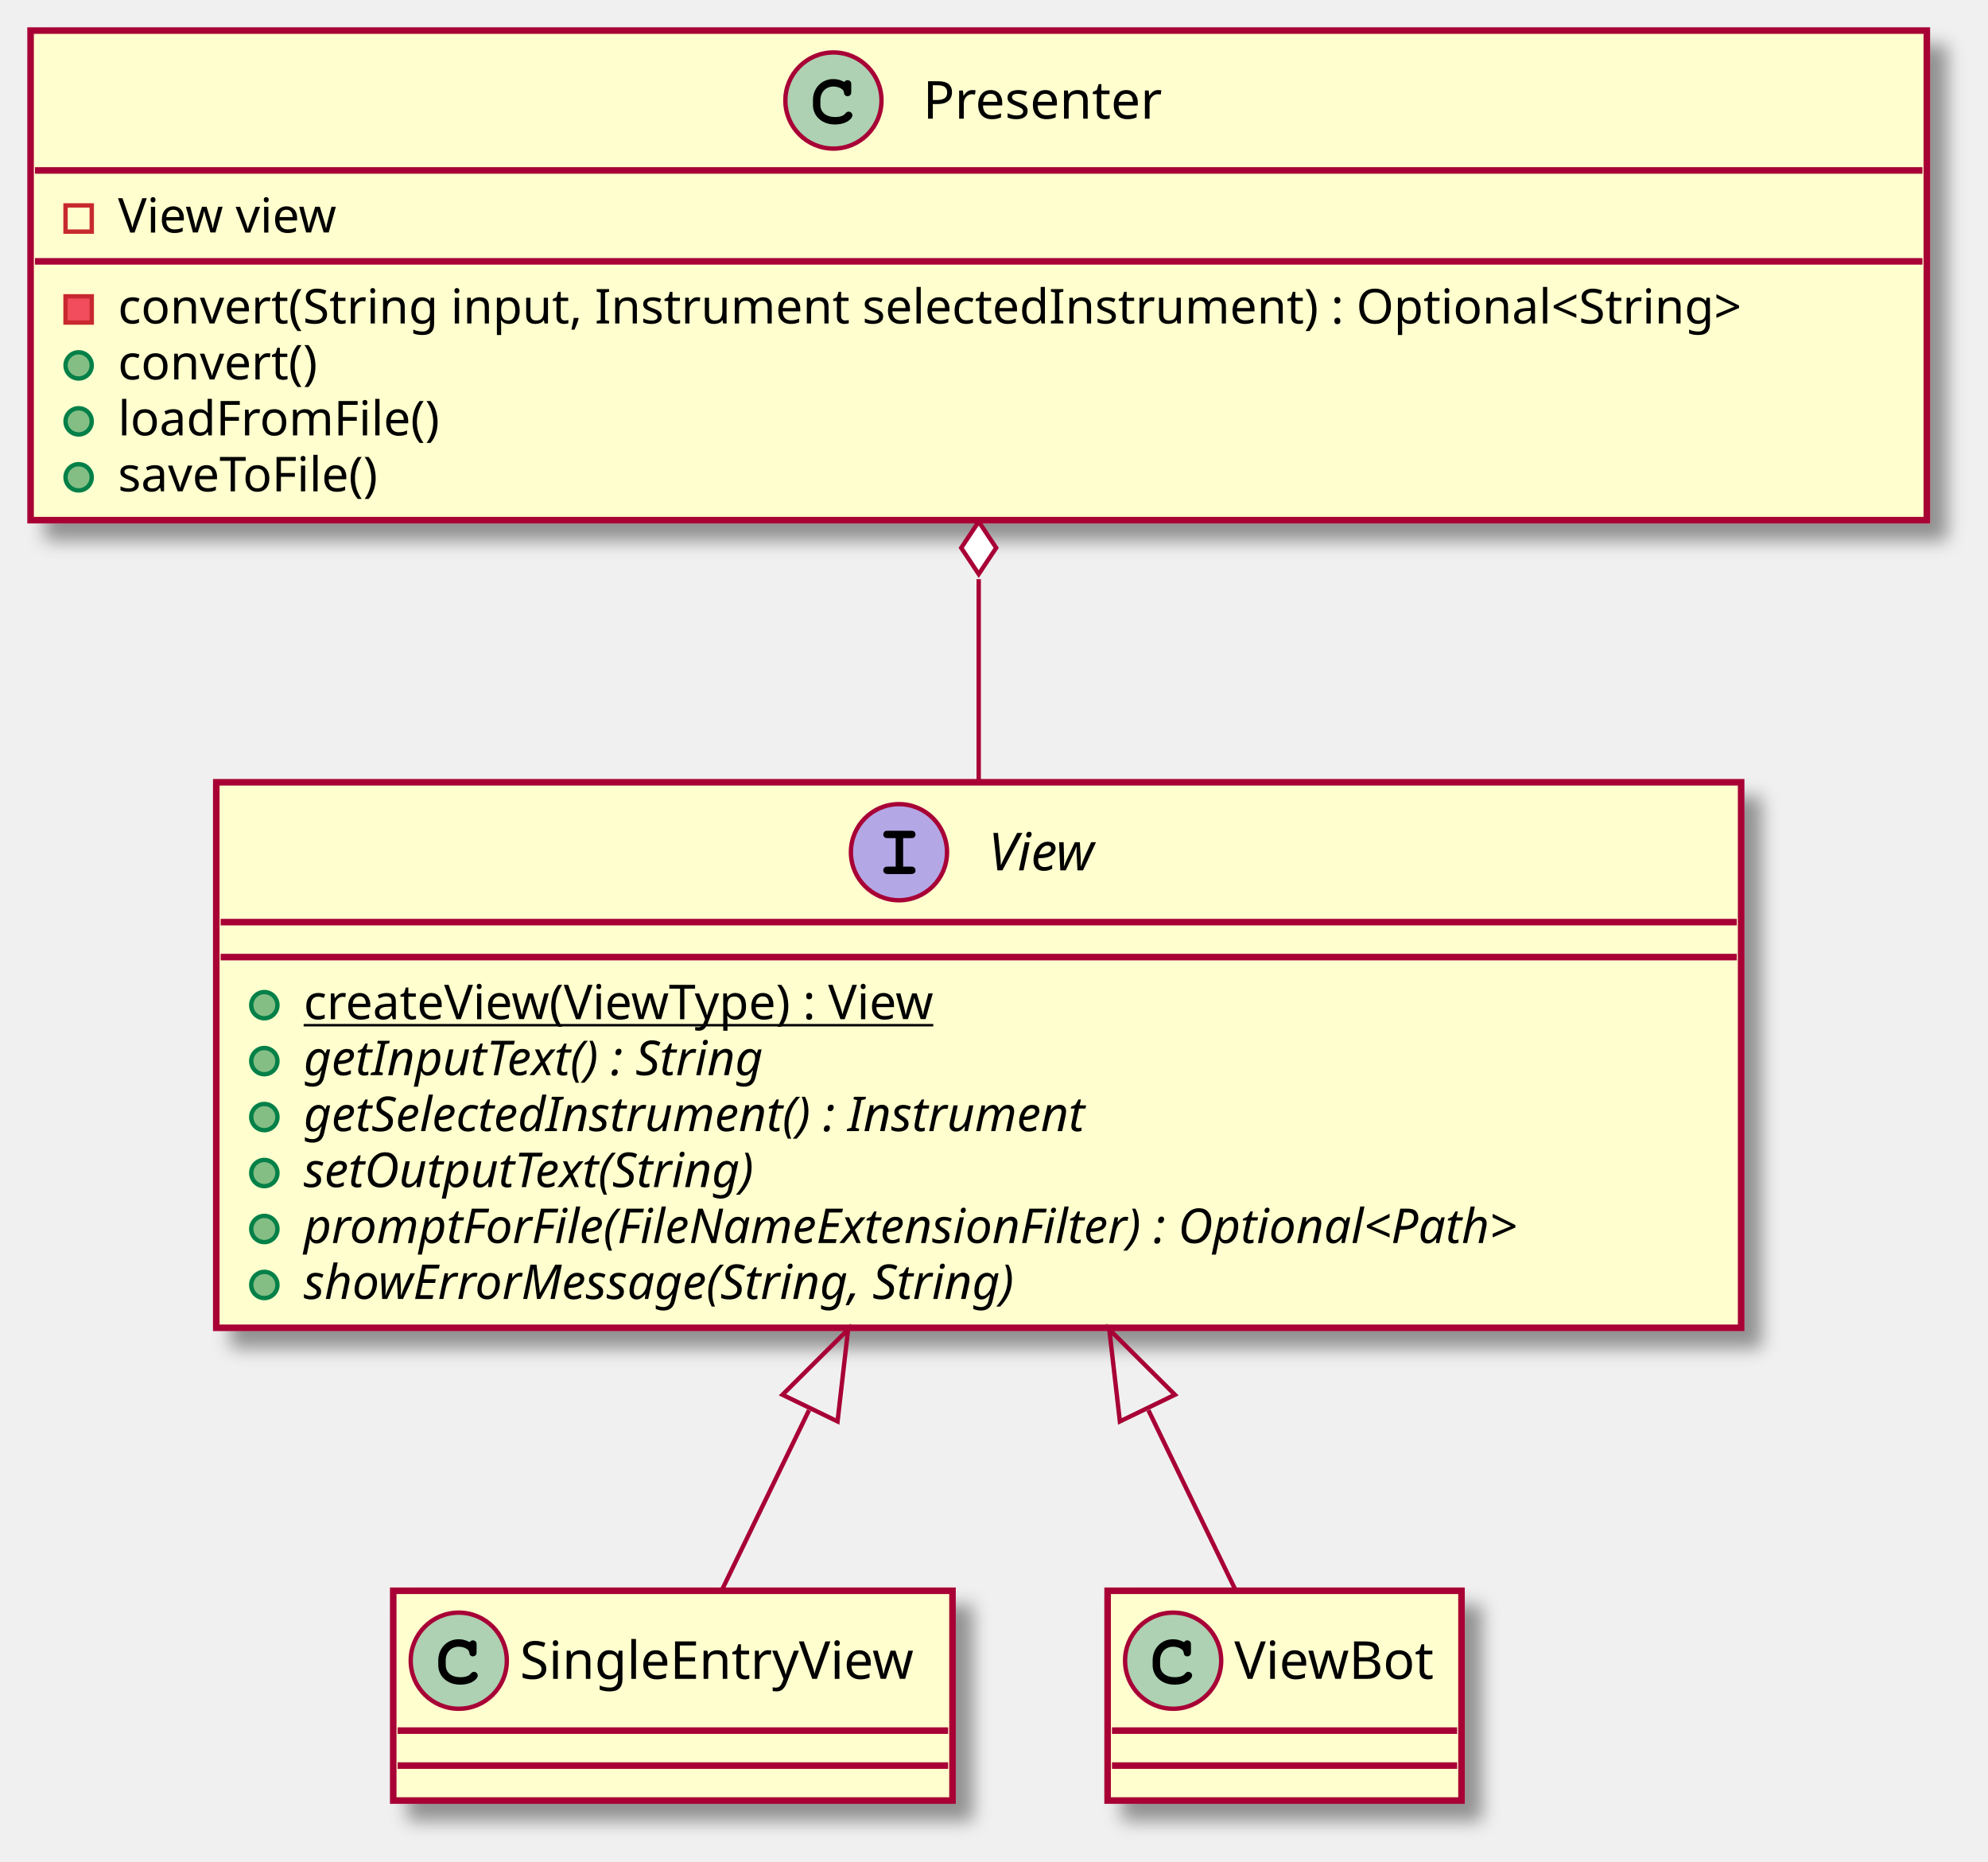
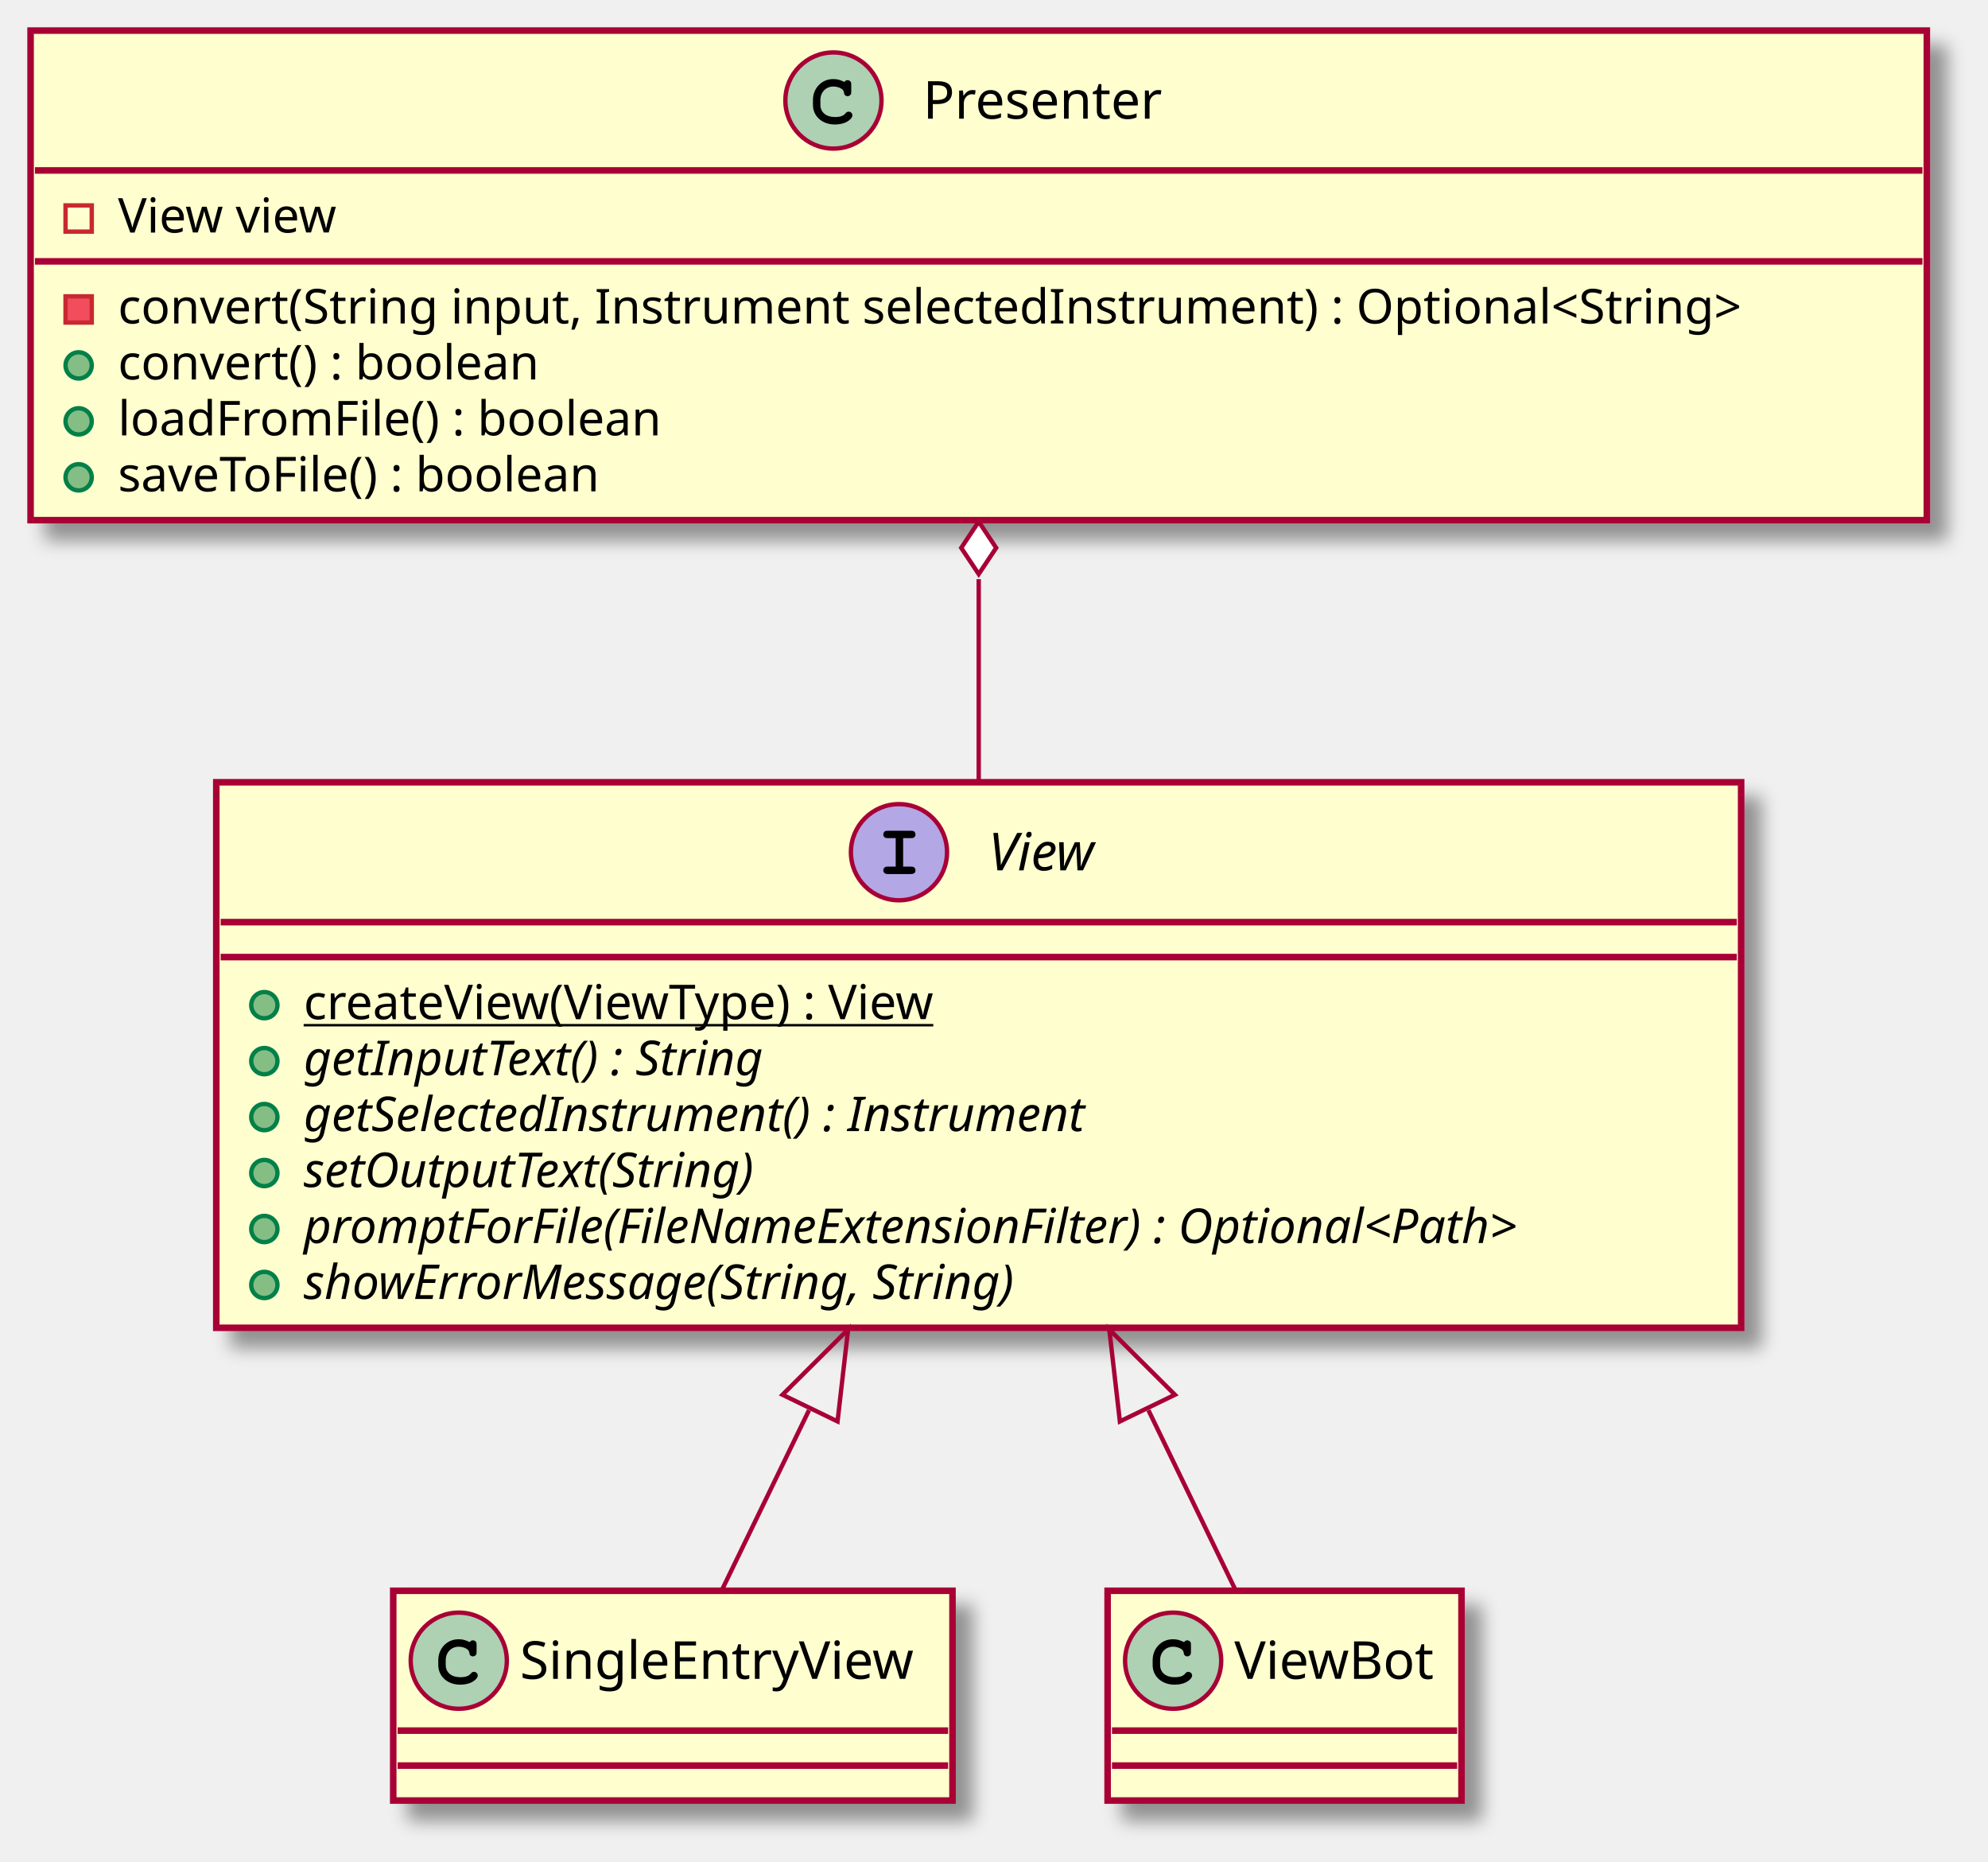
<svg xmlns="http://www.w3.org/2000/svg" contentScriptType="application/ecmascript" contentStyleType="text/css" height="426px" preserveAspectRatio="none" style="width:455px;height:426px;" version="1.1" viewBox="0 0 455 426" width="455px" zoomAndPan="magnify">
  <defs>
-     <filter height="300%" id="fopaux28mq25h" width="300%" x="-1" y="-1">
+     <filter height="300%" id="f1sxzerbrvtb0d" width="300%" x="-1" y="-1">
      <feGaussianBlur result="blurOut" stdDeviation="2.0" />
      <feColorMatrix in="blurOut" result="blurOut2" type="matrix" values="0 0 0 0 0 0 0 0 0 0 0 0 0 0 0 0 0 0 .4 0" />
      <feOffset dx="4.0" dy="4.0" in="blurOut2" result="blurOut3" />
      <feBlend in="SourceGraphic" in2="blurOut3" mode="normal" />
    </filter>
  </defs>
  <g>
-     <rect codeLine="1" fill="#FEFECE" filter="url(#fopaux28mq25h)" height="124.828" id="View" style="stroke:#A80036;stroke-width:1.5;" width="349" x="49.5" y="179" />
+     <rect codeLine="1" fill="#FEFECE" filter="url(#f1sxzerbrvtb0d)" height="124.828" id="View" style="stroke:#A80036;stroke-width:1.5;" width="349" x="49.5" y="179" />
    <ellipse cx="205.75" cy="195" fill="#B4A7E5" rx="11" ry="11" style="stroke:#A80036;stroke-width:1.0;" />
    <path d="M206.703,191.781 L208.422,191.781 C208.812,191.781 209,191.75 209.125,191.672 C209.391,191.516 209.531,191.234 209.531,190.938 C209.531,190.672 209.422,190.406 209.188,190.234 C209.016,190.125 208.875,190.094 208.422,190.094 L203.281,190.094 C202.844,190.094 202.719,190.109 202.562,190.203 C202.312,190.359 202.156,190.656 202.156,190.938 C202.156,191.219 202.297,191.469 202.516,191.641 C202.672,191.75 202.859,191.781 203.281,191.781 L205,191.781 L205,198.297 L203.281,198.297 C202.844,198.297 202.719,198.312 202.562,198.422 C202.312,198.578 202.156,198.859 202.156,199.156 C202.156,199.406 202.297,199.672 202.516,199.828 C202.672,199.953 202.875,200 203.281,200 L208.422,200 C209.172,200 209.531,199.719 209.531,199.156 C209.531,198.875 209.422,198.625 209.188,198.453 C209.016,198.328 208.875,198.297 208.422,198.297 L206.703,198.297 L206.703,191.781 Z " fill="#000000" />
    <text fill="#000000" font-family="sans-serif" font-size="12" font-style="italic" lengthAdjust="spacing" textLength="28" x="226.25" y="199.154">View</text>
    <line style="stroke:#A80036;stroke-width:1.5;" x1="50.5" x2="397.5" y1="211" y2="211" />
    <line style="stroke:#A80036;stroke-width:1.5;" x1="50.5" x2="397.5" y1="219" y2="219" />
    <ellipse cx="60.5" cy="230" fill="#84BE84" rx="3" ry="3" style="stroke:#038048;stroke-width:1.0;" />
    <text fill="#000000" font-family="sans-serif" font-size="11" lengthAdjust="spacing" text-decoration="underline" textLength="169" x="69.5" y="233.21">createView(ViewType) : View</text>
    <ellipse cx="60.5" cy="242.805" fill="#84BE84" rx="3" ry="3" style="stroke:#038048;stroke-width:1.0;" />
    <text fill="#000000" font-family="sans-serif" font-size="11" font-style="italic" lengthAdjust="spacing" textLength="124" x="69.5" y="246.015">getInputText() : String</text>
    <ellipse cx="60.5" cy="255.609" fill="#84BE84" rx="3" ry="3" style="stroke:#038048;stroke-width:1.0;" />
    <text fill="#000000" font-family="sans-serif" font-size="11" font-style="italic" lengthAdjust="spacing" textLength="208" x="69.5" y="258.82">getSelectedInstrument() : Instrument</text>
    <ellipse cx="60.5" cy="268.414" fill="#84BE84" rx="3" ry="3" style="stroke:#038048;stroke-width:1.0;" />
    <text fill="#000000" font-family="sans-serif" font-size="11" font-style="italic" lengthAdjust="spacing" textLength="121" x="69.5" y="271.625">setOutputText(String)</text>
    <ellipse cx="60.5" cy="281.219" fill="#84BE84" rx="3" ry="3" style="stroke:#038048;stroke-width:1.0;" />
    <text fill="#000000" font-family="sans-serif" font-size="11" font-style="italic" lengthAdjust="spacing" textLength="323" x="69.5" y="284.429">promptForFile(FileNameExtensionFilter) : Optional&lt;Path&gt;</text>
    <ellipse cx="60.5" cy="294.023" fill="#84BE84" rx="3" ry="3" style="stroke:#038048;stroke-width:1.0;" />
    <text fill="#000000" font-family="sans-serif" font-size="11" font-style="italic" lengthAdjust="spacing" textLength="189" x="69.5" y="297.234">showErrorMessage(String, String)</text>
-     <rect codeLine="10" fill="#FEFECE" filter="url(#fopaux28mq25h)" height="112.023" id="Presenter" style="stroke:#A80036;stroke-width:1.5;" width="434" x="7" y="7" />
+     <rect codeLine="10" fill="#FEFECE" filter="url(#f1sxzerbrvtb0d)" height="112.023" id="Presenter" style="stroke:#A80036;stroke-width:1.5;" width="434" x="7" y="7" />
    <ellipse cx="190.75" cy="23" fill="#ADD1B2" rx="11" ry="11" style="stroke:#A80036;stroke-width:1.0;" />
    <path d="M193.094,18.672 C192.156,18.234 191.562,18.094 190.688,18.094 C188.062,18.094 186.062,20.172 186.062,22.891 L186.062,24.016 C186.062,26.594 188.172,28.484 191.062,28.484 C192.281,28.484 193.438,28.188 194.188,27.641 C194.766,27.234 195.094,26.781 195.094,26.391 C195.094,25.938 194.703,25.547 194.234,25.547 C194.016,25.547 193.812,25.625 193.625,25.812 C193.172,26.297 193.172,26.297 192.984,26.391 C192.562,26.656 191.875,26.781 191.109,26.781 C189.062,26.781 187.766,25.688 187.766,23.984 L187.766,22.891 C187.766,21.109 189.016,19.797 190.75,19.797 C191.328,19.797 191.938,19.953 192.406,20.203 C192.891,20.484 193.062,20.703 193.156,21.109 C193.219,21.516 193.25,21.641 193.391,21.766 C193.531,21.906 193.766,22.016 193.984,22.016 C194.25,22.016 194.516,21.875 194.688,21.656 C194.797,21.5 194.828,21.312 194.828,20.891 L194.828,19.469 C194.828,19.031 194.812,18.906 194.719,18.75 C194.562,18.484 194.281,18.344 193.984,18.344 C193.688,18.344 193.484,18.438 193.266,18.75 L193.094,18.672 Z " fill="#000000" />
    <text fill="#000000" font-family="sans-serif" font-size="12" lengthAdjust="spacing" textLength="58" x="211.25" y="27.154">Presenter</text>
    <line style="stroke:#A80036;stroke-width:1.5;" x1="8" x2="440" y1="39" y2="39" />
    <rect fill="none" height="6" style="stroke:#C82930;stroke-width:1.0;" width="6" x="15" y="47" />
    <text fill="#000000" font-family="sans-serif" font-size="11" lengthAdjust="spacing" textLength="59" x="27" y="53.21">View view</text>
    <line style="stroke:#A80036;stroke-width:1.5;" x1="8" x2="440" y1="59.805" y2="59.805" />
    <rect fill="#F24D5C" height="6" style="stroke:#C82930;stroke-width:1.0;" width="6" x="15" y="67.805" />
    <text fill="#000000" font-family="sans-serif" font-size="11" lengthAdjust="spacing" textLength="408" x="27" y="74.015">convert(String input, Instrument selectedInstrument) : Optional&lt;String&gt;</text>
    <ellipse cx="18" cy="83.609" fill="#84BE84" rx="3" ry="3" style="stroke:#038048;stroke-width:1.0;" />
-     <text fill="#000000" font-family="sans-serif" font-size="11" lengthAdjust="spacing" textLength="51" x="27" y="86.82">convert()</text>
+     <text fill="#000000" font-family="sans-serif" font-size="11" lengthAdjust="spacing" textLength="108" x="27" y="86.82">convert() : boolean</text>
    <ellipse cx="18" cy="96.414" fill="#84BE84" rx="3" ry="3" style="stroke:#038048;stroke-width:1.0;" />
-     <text fill="#000000" font-family="sans-serif" font-size="11" lengthAdjust="spacing" textLength="80" x="27" y="99.624">loadFromFile()</text>
+     <text fill="#000000" font-family="sans-serif" font-size="11" lengthAdjust="spacing" textLength="137" x="27" y="99.624">loadFromFile() : boolean</text>
    <ellipse cx="18" cy="109.219" fill="#84BE84" rx="3" ry="3" style="stroke:#038048;stroke-width:1.0;" />
-     <text fill="#000000" font-family="sans-serif" font-size="11" lengthAdjust="spacing" textLength="70" x="27" y="112.429">saveToFile()</text>
-     <rect fill="#FEFECE" filter="url(#fopaux28mq25h)" height="48" id="SingleEntryView" style="stroke:#A80036;stroke-width:1.5;" width="128" x="90" y="364" />
+     <text fill="#000000" font-family="sans-serif" font-size="11" lengthAdjust="spacing" textLength="127" x="27" y="112.429">saveToFile() : boolean</text>
+     <rect fill="#FEFECE" filter="url(#f1sxzerbrvtb0d)" height="48" id="SingleEntryView" style="stroke:#A80036;stroke-width:1.5;" width="128" x="90" y="364" />
    <ellipse cx="105" cy="380" fill="#ADD1B2" rx="11" ry="11" style="stroke:#A80036;stroke-width:1.0;" />
    <path d="M107.344,375.672 C106.406,375.234 105.812,375.094 104.938,375.094 C102.312,375.094 100.312,377.172 100.312,379.891 L100.312,381.016 C100.312,383.594 102.422,385.484 105.312,385.484 C106.531,385.484 107.688,385.188 108.438,384.641 C109.016,384.234 109.344,383.781 109.344,383.391 C109.344,382.938 108.953,382.547 108.484,382.547 C108.266,382.547 108.062,382.625 107.875,382.812 C107.422,383.297 107.422,383.297 107.234,383.391 C106.812,383.656 106.125,383.781 105.359,383.781 C103.312,383.781 102.016,382.688 102.016,380.984 L102.016,379.891 C102.016,378.109 103.266,376.797 105,376.797 C105.578,376.797 106.188,376.953 106.656,377.203 C107.141,377.484 107.312,377.703 107.406,378.109 C107.469,378.516 107.5,378.641 107.641,378.766 C107.781,378.906 108.016,379.016 108.234,379.016 C108.5,379.016 108.766,378.875 108.938,378.656 C109.047,378.5 109.078,378.312 109.078,377.891 L109.078,376.469 C109.078,376.031 109.062,375.906 108.969,375.75 C108.812,375.484 108.531,375.344 108.234,375.344 C107.938,375.344 107.734,375.438 107.516,375.75 L107.344,375.672 Z " fill="#000000" />
    <text fill="#000000" font-family="sans-serif" font-size="12" lengthAdjust="spacing" textLength="96" x="119" y="384.154">SingleEntryView</text>
    <line style="stroke:#A80036;stroke-width:1.5;" x1="91" x2="217" y1="396" y2="396" />
    <line style="stroke:#A80036;stroke-width:1.5;" x1="91" x2="217" y1="404" y2="404" />
-     <rect fill="#FEFECE" filter="url(#fopaux28mq25h)" height="48" id="ViewBot" style="stroke:#A80036;stroke-width:1.5;" width="81" x="253.5" y="364" />
+     <rect fill="#FEFECE" filter="url(#f1sxzerbrvtb0d)" height="48" id="ViewBot" style="stroke:#A80036;stroke-width:1.5;" width="81" x="253.5" y="364" />
    <ellipse cx="268.5" cy="380" fill="#ADD1B2" rx="11" ry="11" style="stroke:#A80036;stroke-width:1.0;" />
    <path d="M270.844,375.672 C269.906,375.234 269.312,375.094 268.438,375.094 C265.812,375.094 263.812,377.172 263.812,379.891 L263.812,381.016 C263.812,383.594 265.922,385.484 268.812,385.484 C270.031,385.484 271.188,385.188 271.938,384.641 C272.516,384.234 272.844,383.781 272.844,383.391 C272.844,382.938 272.453,382.547 271.984,382.547 C271.766,382.547 271.562,382.625 271.375,382.812 C270.922,383.297 270.922,383.297 270.734,383.391 C270.312,383.656 269.625,383.781 268.859,383.781 C266.812,383.781 265.516,382.688 265.516,380.984 L265.516,379.891 C265.516,378.109 266.766,376.797 268.5,376.797 C269.078,376.797 269.688,376.953 270.156,377.203 C270.641,377.484 270.812,377.703 270.906,378.109 C270.969,378.516 271,378.641 271.141,378.766 C271.281,378.906 271.516,379.016 271.734,379.016 C272,379.016 272.266,378.875 272.438,378.656 C272.547,378.5 272.578,378.312 272.578,377.891 L272.578,376.469 C272.578,376.031 272.562,375.906 272.469,375.75 C272.312,375.484 272.031,375.344 271.734,375.344 C271.438,375.344 271.234,375.438 271.016,375.75 L270.844,375.672 Z " fill="#000000" />
    <text fill="#000000" font-family="sans-serif" font-size="12" lengthAdjust="spacing" textLength="49" x="282.5" y="384.154">ViewBot</text>
    <line style="stroke:#A80036;stroke-width:1.5;" x1="254.5" x2="333.5" y1="396" y2="396" />
    <line style="stroke:#A80036;stroke-width:1.5;" x1="254.5" x2="333.5" y1="404" y2="404" />
    <path codeLine="19" d="M224,132.524 C224,147.801 224,163.909 224,178.888 " fill="none" id="Presenter-backto-View" style="stroke:#A80036;stroke-width:1.0;" />
    <polygon fill="#FFFFFF" points="224,119.361,220,125.361,224,131.361,228,125.361,224,119.361" style="stroke:#A80036;stroke-width:1.0;" />
    <path codeLine="20" d="M185.154,322.689 C177.832,337.803 170.738,352.449 165.173,363.936 " fill="none" id="View-backto-SingleEntryView" style="stroke:#A80036;stroke-width:1.0;" />
    <polygon fill="none" points="179.092,319.148,194.111,304.2,191.691,325.251,179.092,319.148" style="stroke:#A80036;stroke-width:1.0;" />
    <path codeLine="21" d="M262.846,322.689 C270.168,337.803 277.262,352.449 282.827,363.936 " fill="none" id="View-backto-ViewBot" style="stroke:#A80036;stroke-width:1.0;" />
    <polygon fill="none" points="256.309,325.251,253.889,304.2,268.908,319.148,256.309,325.251" style="stroke:#A80036;stroke-width:1.0;" />
  </g>
</svg>
